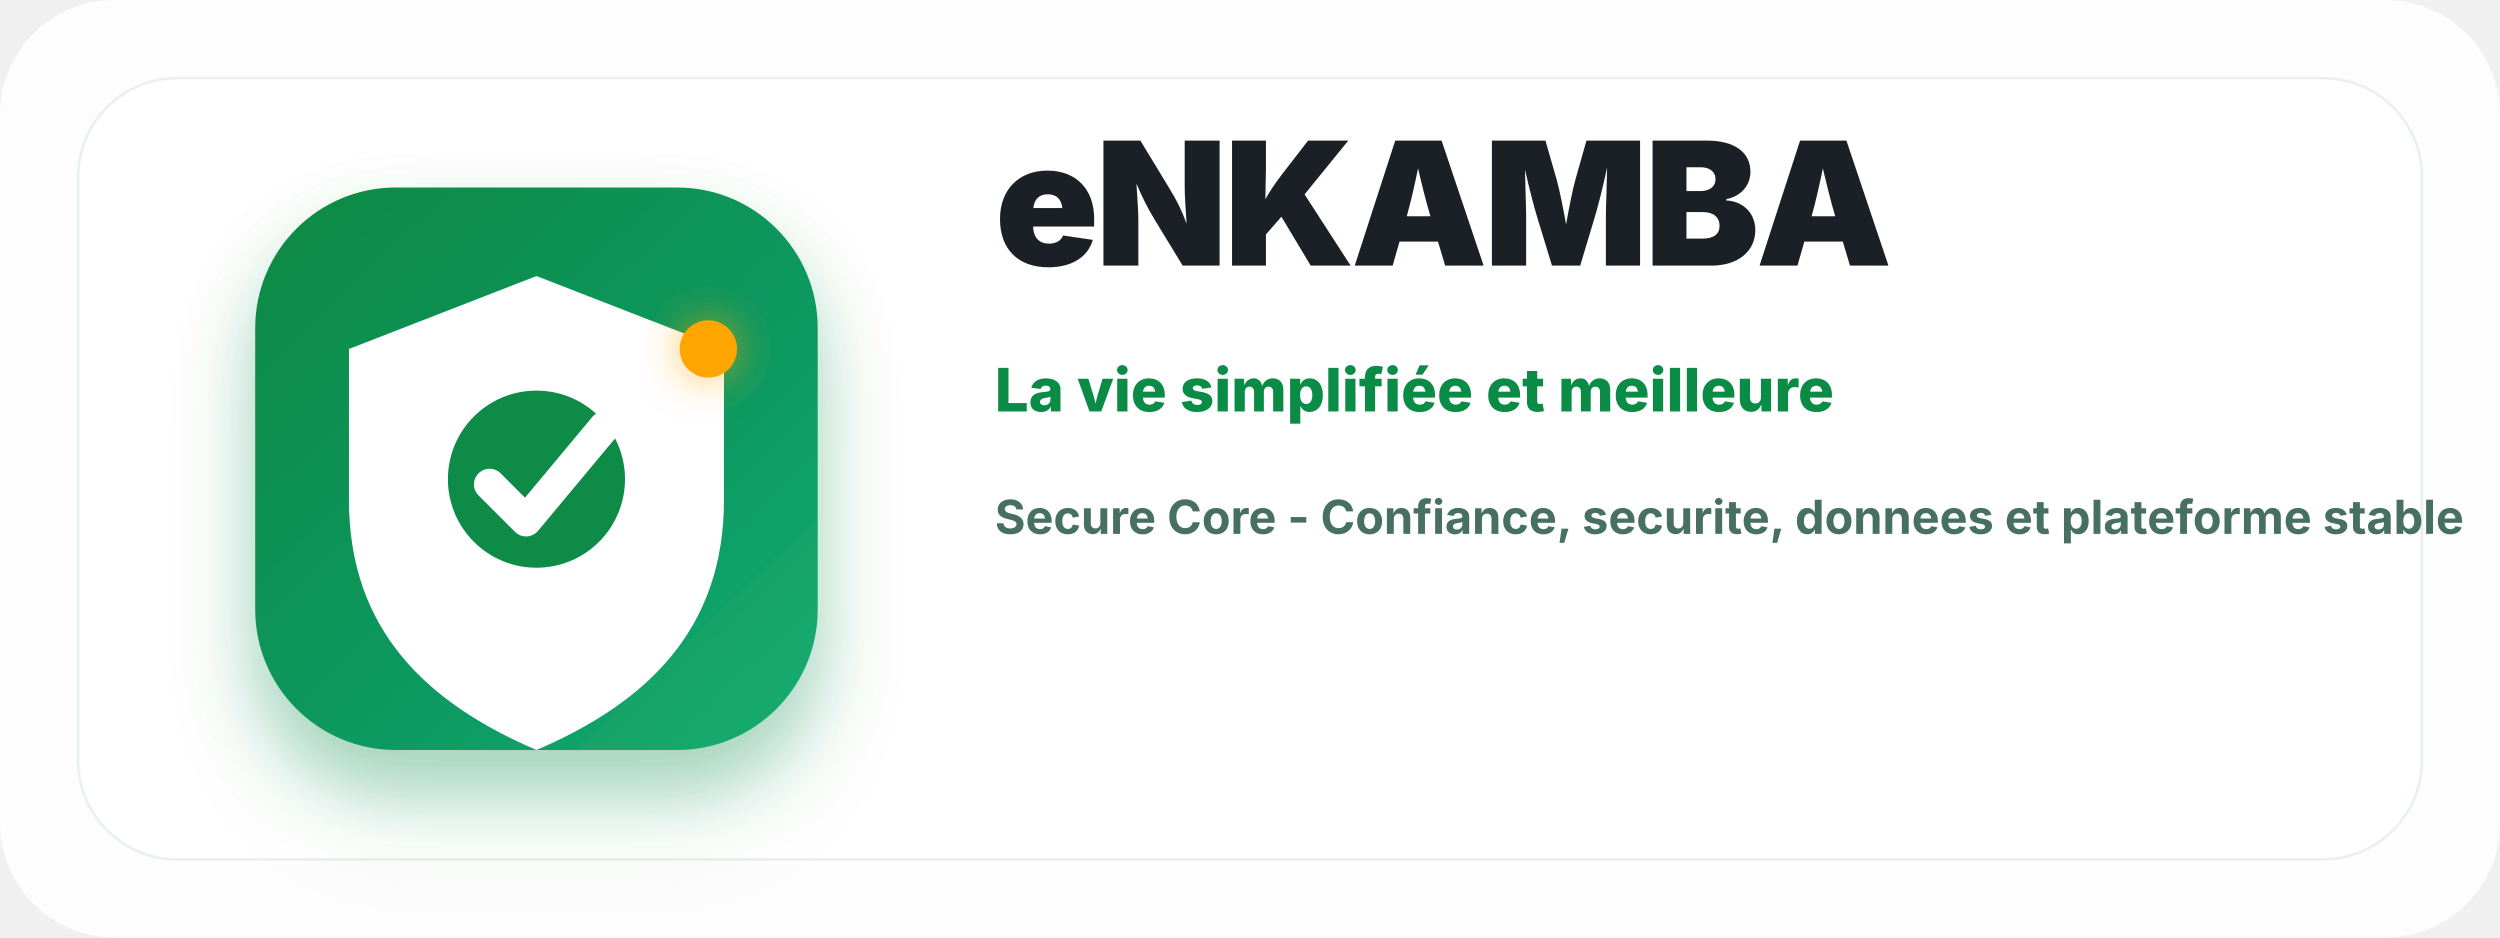
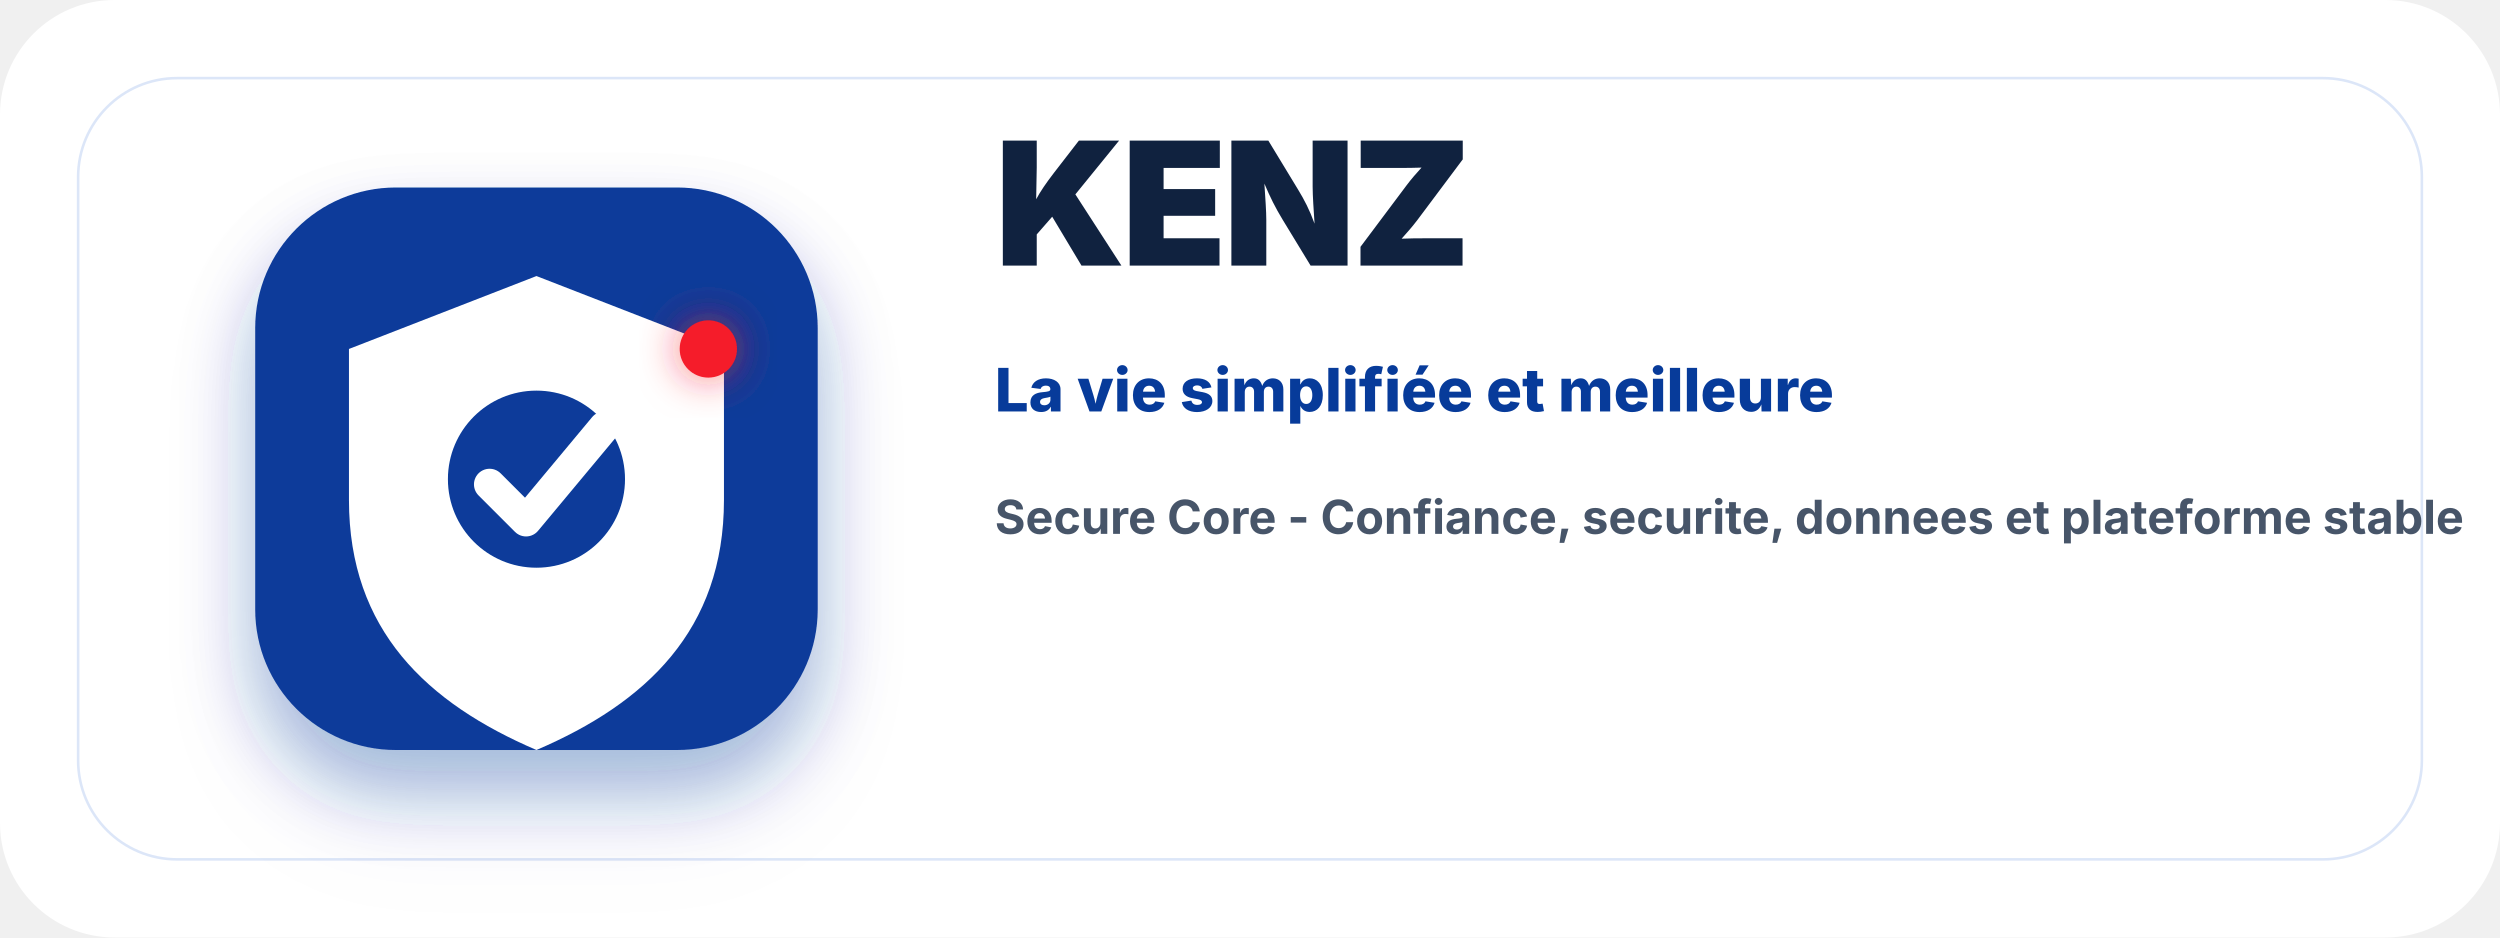
<svg xmlns="http://www.w3.org/2000/svg" width="960" height="360" viewBox="0 0 960 360" fill="none">
  <defs>
    <linearGradient id="g" x1="40" y1="36" x2="216" y2="220" gradientUnits="userSpaceOnUse">
-       <stop stop-color="#0A8B46" />
-       <stop offset=".62" stop-color="#089961" />
-       <stop offset="1" stop-color="#18A96E" />
+       <stop stop-color="#073B9A" />
+       <stop offset=".62" stop-color="#073B9A" />
+       <stop offset="1" stop-color="#073B9A" />
    </linearGradient>
    <filter id="s" x="-25%" y="-25%" width="150%" height="160%">
-       <feDropShadow dx="0" dy="16" stdDeviation="14" flood-color="#0A8B46" flood-opacity=".20" />
+       <feDropShadow dx="0" dy="16" stdDeviation="14" flood-color="#073B9A" flood-opacity=".20" />
    </filter>
    <filter id="og" x="-70%" y="-70%" width="240%" height="240%">
-       <feDropShadow dx="0" dy="0" stdDeviation="8" flood-color="#FFA500" flood-opacity=".65" />
+       <feDropShadow dx="0" dy="0" stdDeviation="8" flood-color="#F51B2B" flood-opacity=".65" />
    </filter>
  </defs>
-   <rect width="960" height="360" rx="44" fill="#FCFDFC" />
-   <rect x="30" y="30" width="900" height="300" rx="38" fill="white" stroke="#E9F0ED" />
+   <rect width="960" height="360" rx="44" fill="#FFFFFF" />
+   <rect x="30" y="30" width="900" height="300" rx="38" fill="white" stroke="#DCE6F8" />
  <g transform="translate(78 52)" filter="url(#s)">
    <rect x="20" y="20" width="216" height="216" rx="54" fill="url(#g)" filter="url(#s)" />
    <path d="M128 54l72 28v58c0 50-30 78-72 96-42-18-72-46-72-96V82l72-28Z" fill="#FFFFFF" />
-     <circle cx="128" cy="132" r="34" fill="#0A8B46" />
+     <circle cx="128" cy="132" r="34" fill="#073B9A" />
    <path d="M110 134l14 14 30-36" stroke="#FFFFFF" stroke-width="12" stroke-linecap="round" stroke-linejoin="round" />
-     <circle cx="194" cy="82" r="11" fill="#FFA500" filter="url(#og)" />
+     <circle cx="194" cy="82" r="11" fill="#F51B2B" filter="url(#og)" />
  </g>
  <g transform="translate(382 102)">
-     <text x="0" y="0" font-family="Inter,Poppins,Arial" font-size="66" font-weight="900" letter-spacing="-1.4" fill="#1B2026">eNKAMBA</text>
-     <text x="0" y="56" font-family="Inter,Poppins,Arial" font-size="23" font-weight="800" fill="#0A8B46">La vie simplifiée et meilleure</text>
-     <text x="0" y="103" font-family="Inter,Poppins,Arial" font-size="18" font-weight="650" fill="#477063">Secure Core - Confiance, securite, donnees et plateforme stable</text>
+     <text x="0" y="0" font-family="Inter,Poppins,Arial" font-size="66" font-weight="900" letter-spacing="-1.4" fill="#10223F">KENZ</text>
+     <text x="0" y="56" font-family="Inter,Poppins,Arial" font-size="23" font-weight="800" fill="#073B9A">La vie simplifiée et meilleure</text>
+     <text x="0" y="103" font-family="Inter,Poppins,Arial" font-size="18" font-weight="650" fill="#475569">Secure Core - Confiance, securite, donnees et plateforme stable</text>
  </g>
</svg>
